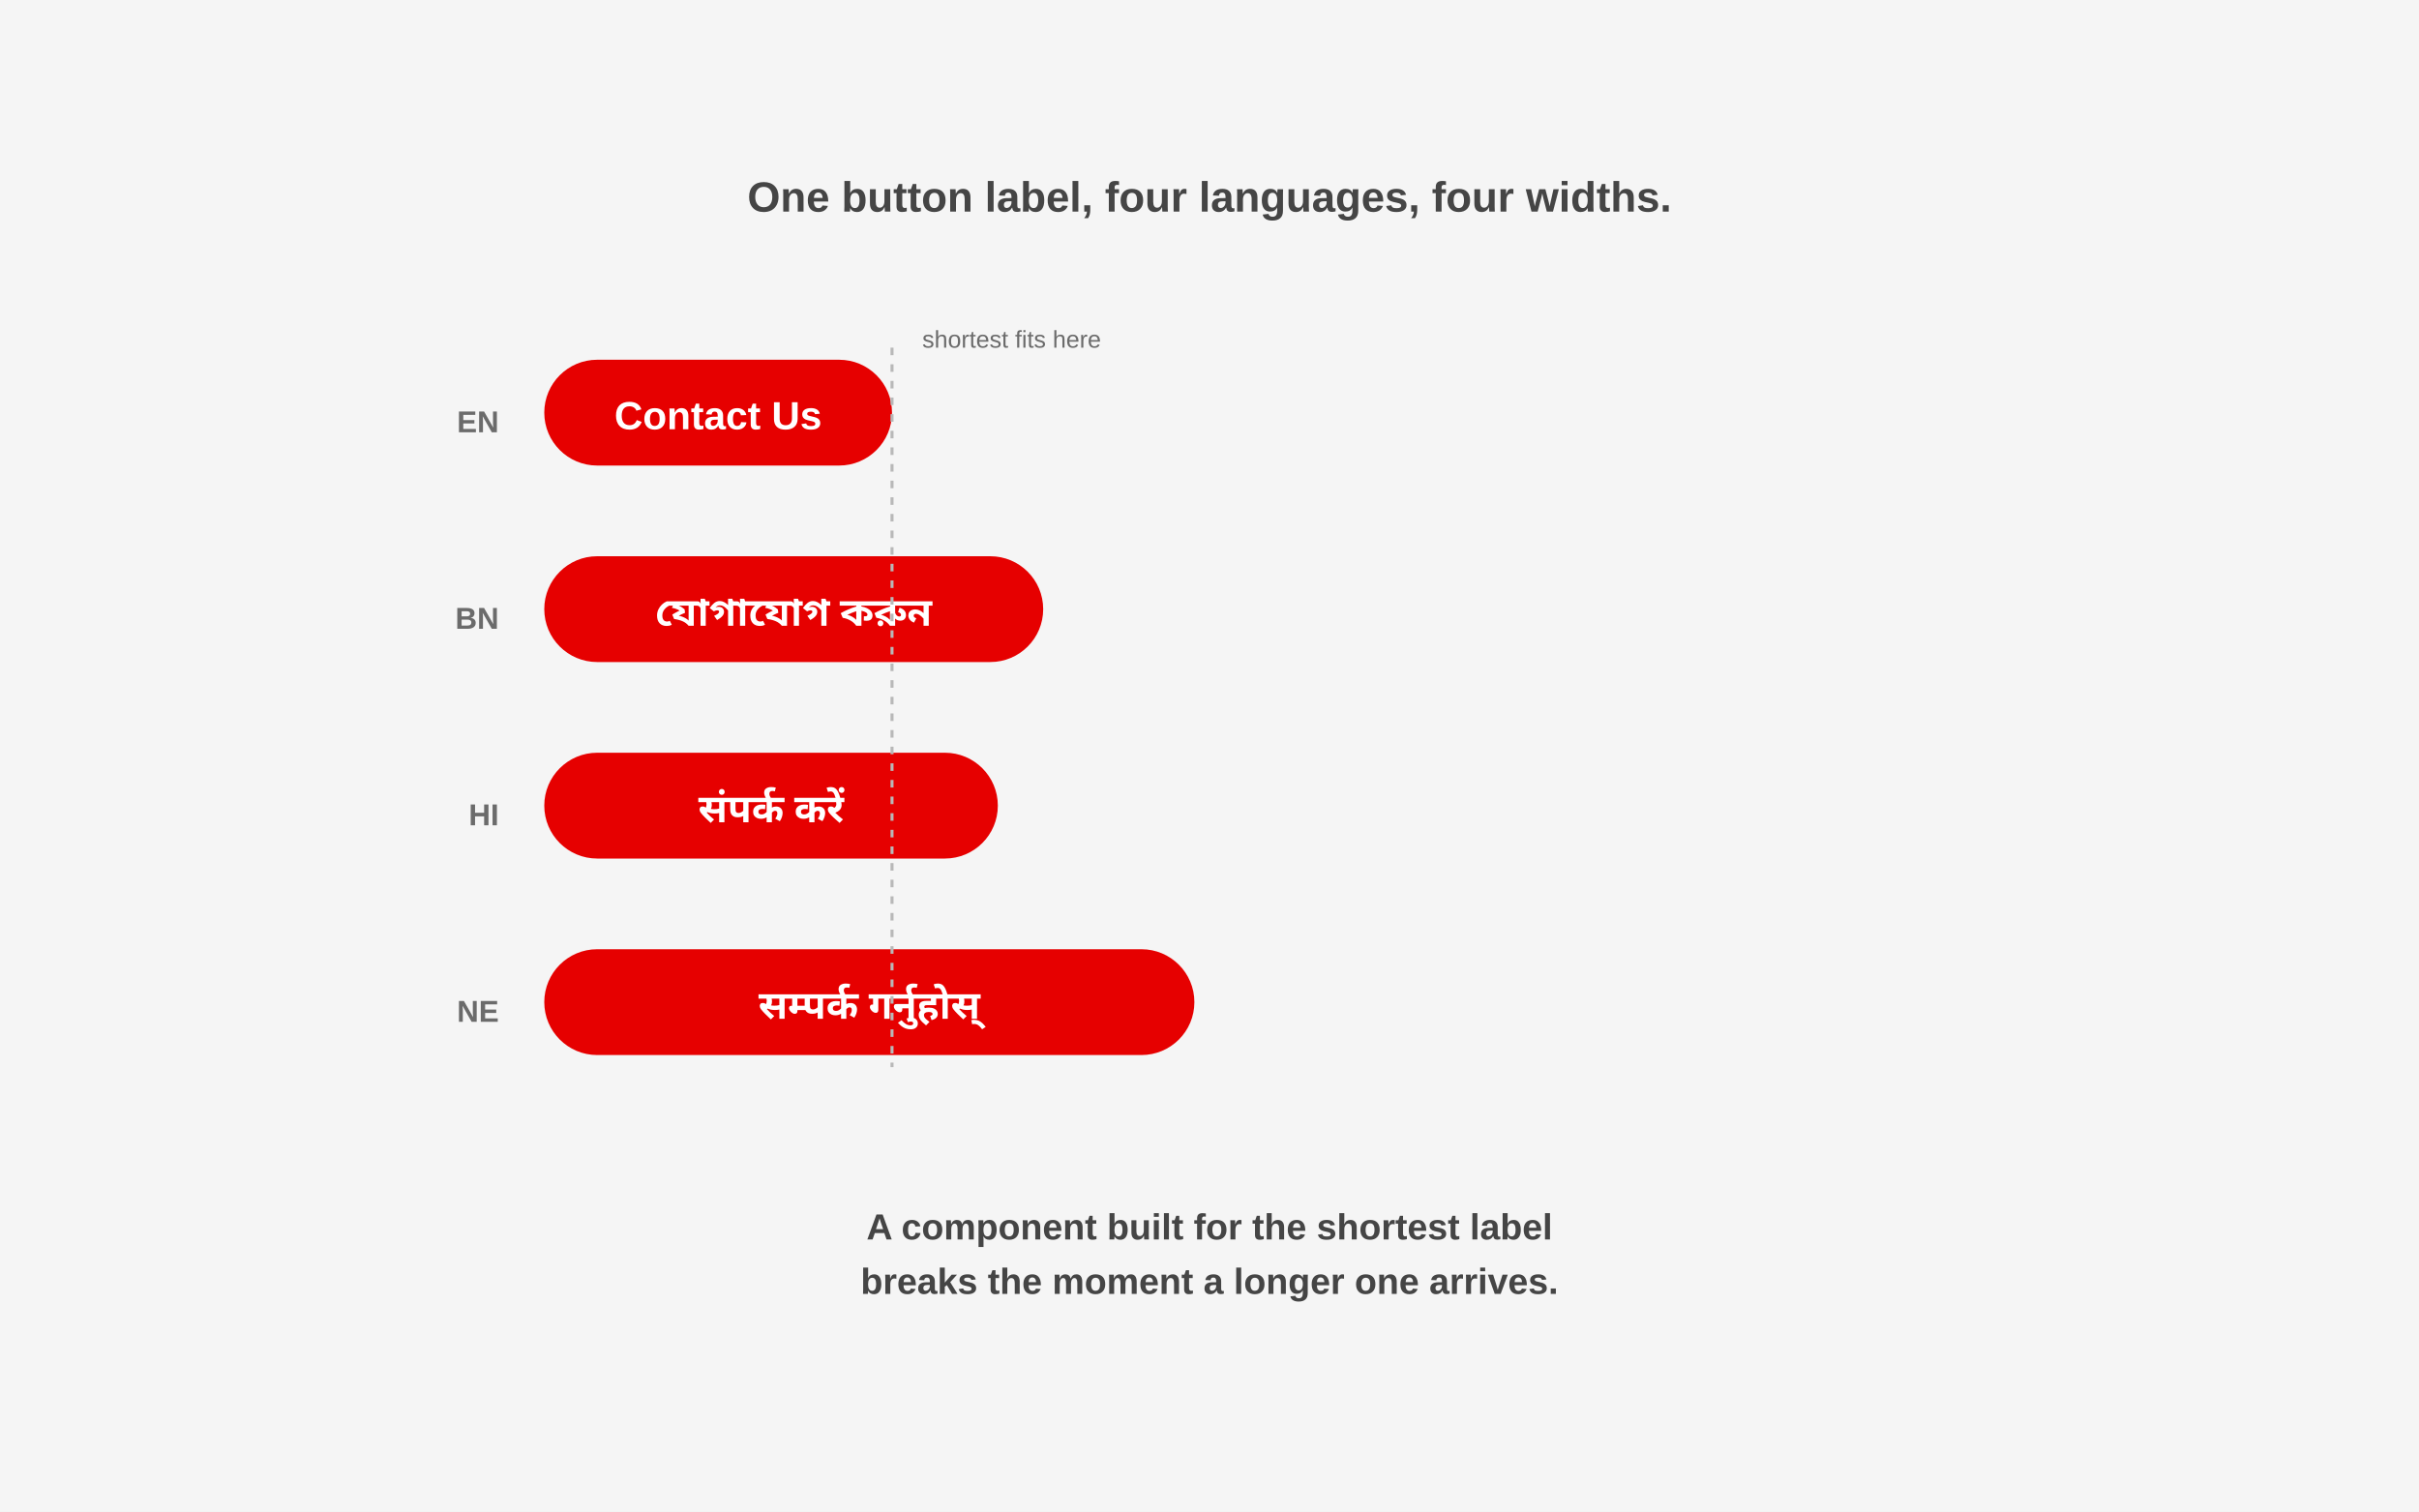
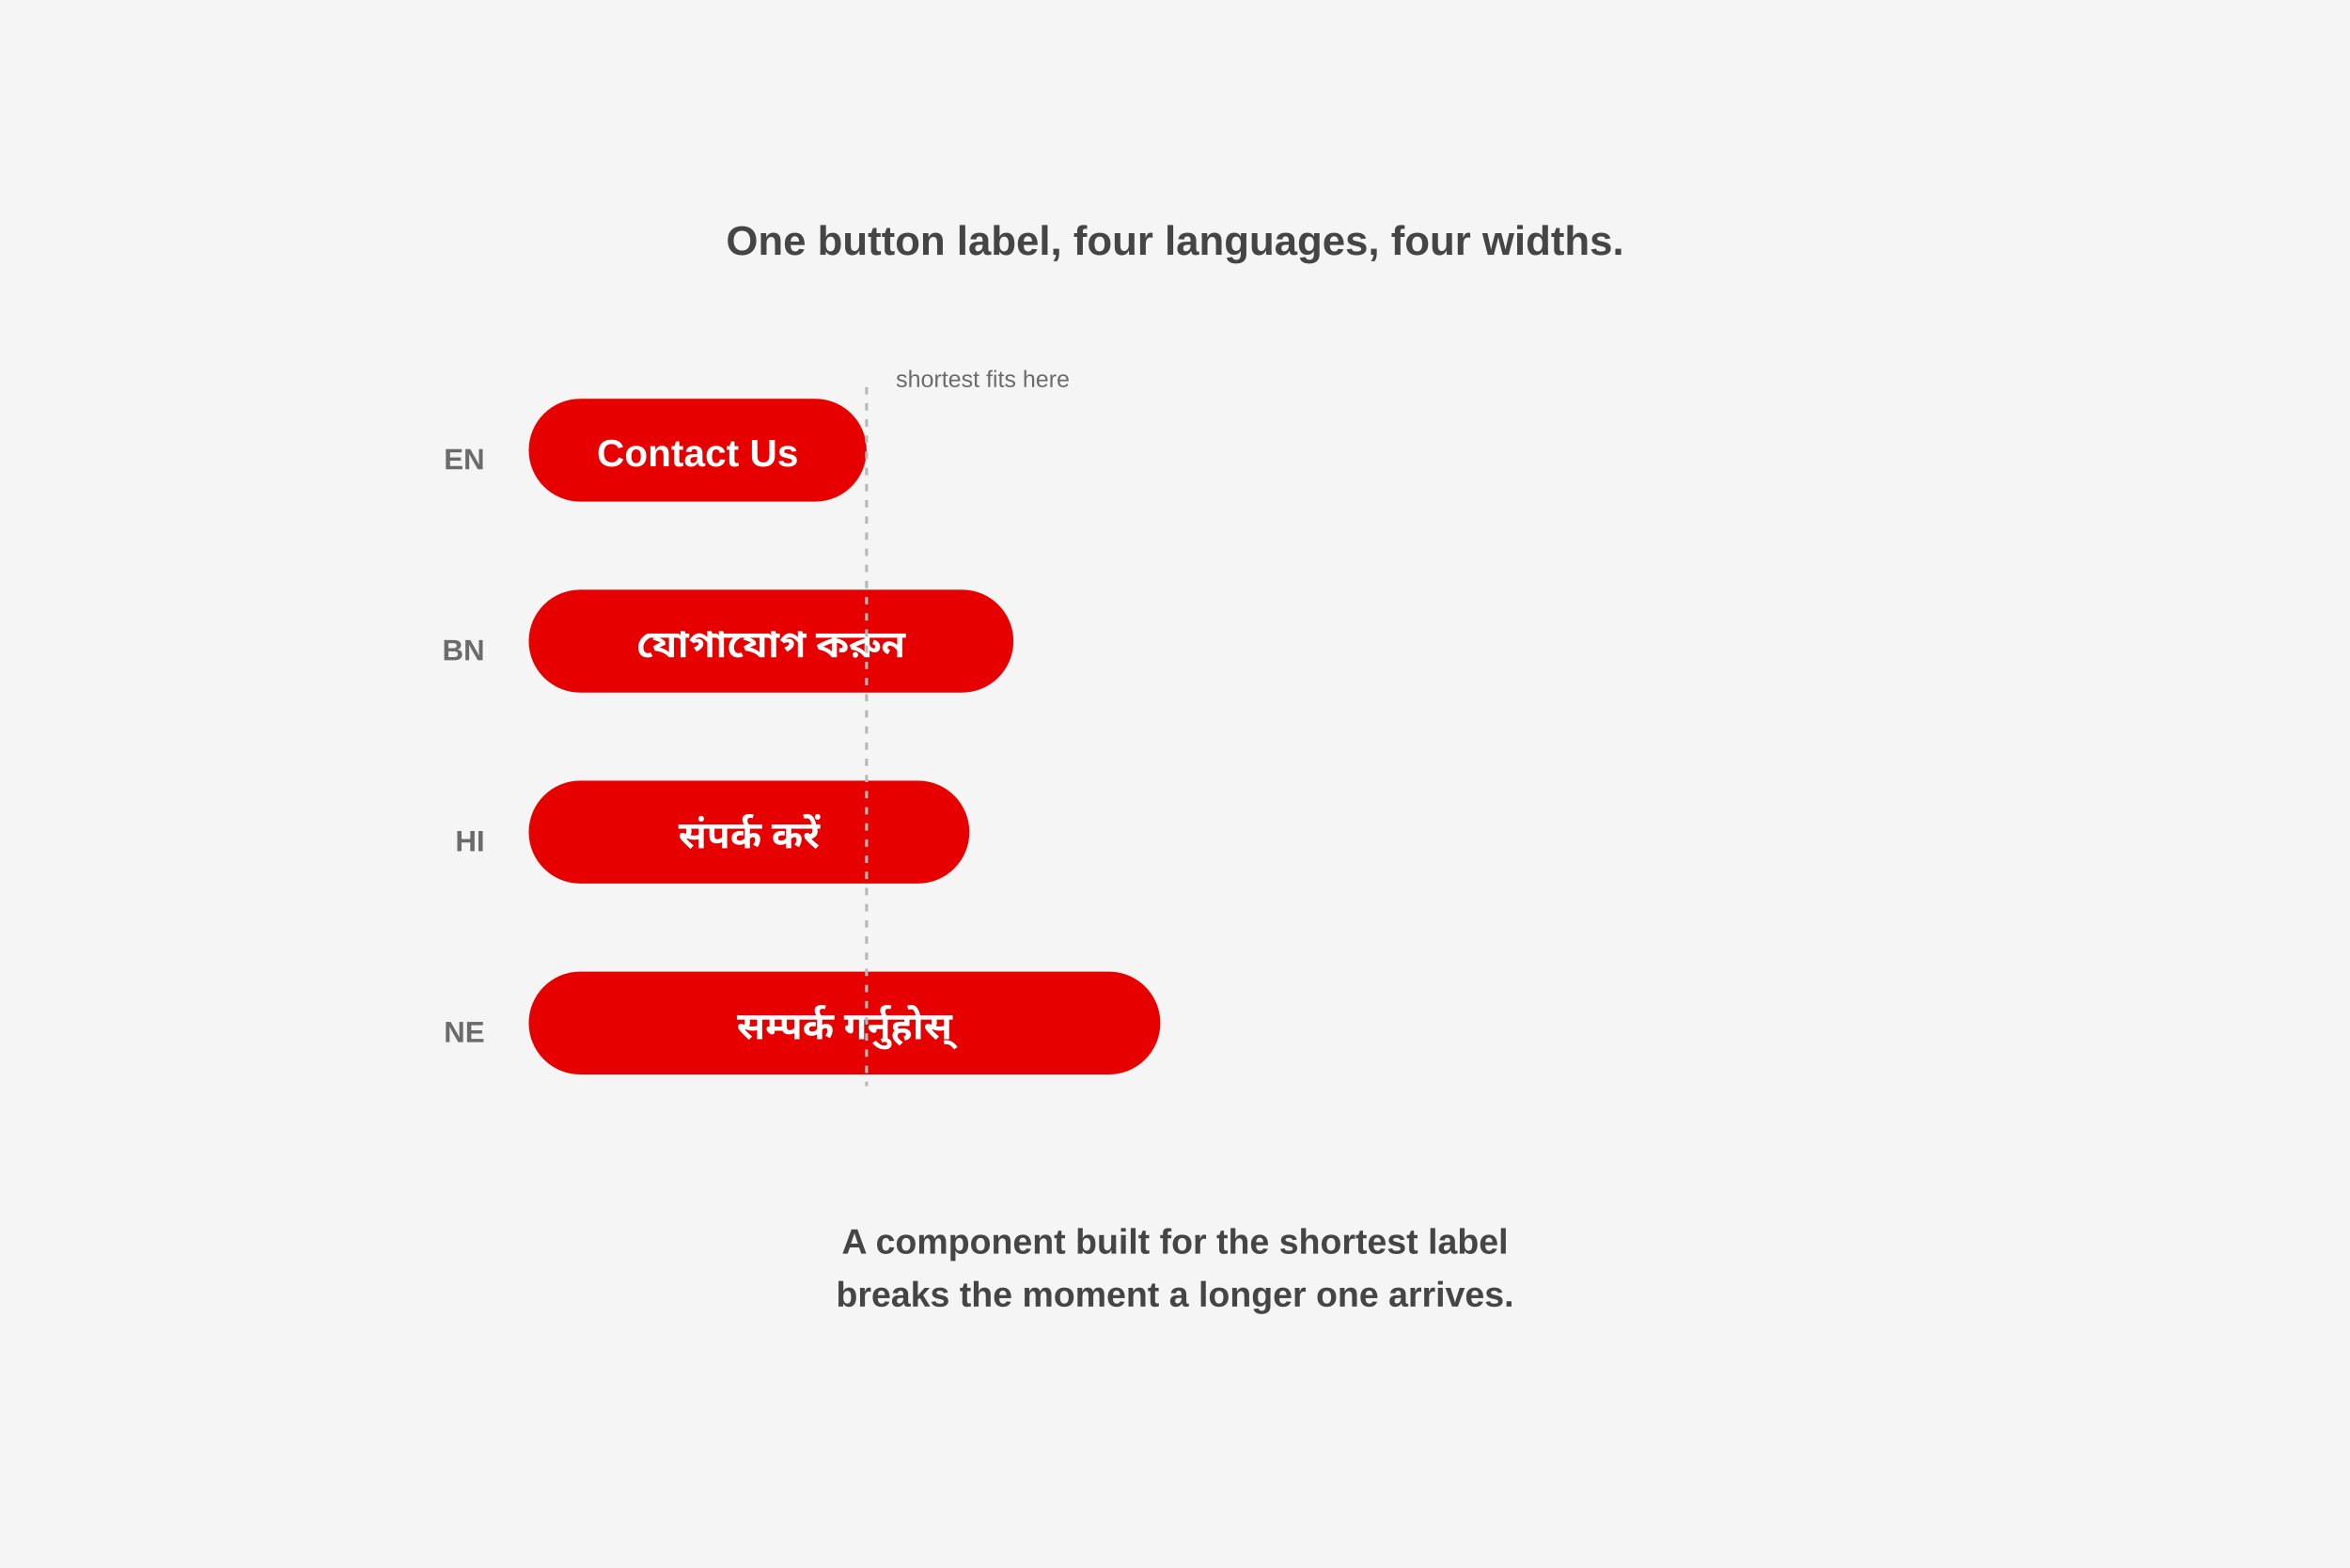
- <svg xmlns="http://www.w3.org/2000/svg" viewBox="0 0 1600 1000" role="img" aria-labelledby="title desc">
-   <rect width="1600" height="1000" fill="#f5f5f5" />
-   <text x="800" y="140" text-anchor="middle" font-family="Arial, Helvetica, sans-serif" font-weight="700" font-size="28" fill="#454545">One button label, four languages, four widths.</text>
-   <g font-family="Arial, Helvetica, sans-serif" font-weight="700" font-size="26">
-     <text x="330" y="286" text-anchor="end" fill="#6b6b6b" font-size="20">EN</text>
-     <rect x="360" y="238" width="230" height="70" rx="35" fill="#e60000" />
-     <text x="475" y="284" text-anchor="middle" fill="#ffffff">Contact Us</text>
-     <text x="330" y="416" text-anchor="end" fill="#6b6b6b" font-size="20">BN</text>
-     <rect x="360" y="368" width="330" height="70" rx="35" fill="#e60000" />
-     <text x="525" y="414" text-anchor="middle" fill="#ffffff" font-family="Noto Sans Bengali, Arial, sans-serif">যোগাযোগ করুন</text>
-     <text x="330" y="546" text-anchor="end" fill="#6b6b6b" font-size="20">HI</text>
-     <rect x="360" y="498" width="300" height="70" rx="35" fill="#e60000" />
-     <text x="510" y="544" text-anchor="middle" fill="#ffffff" font-family="Noto Sans Devanagari, Arial, sans-serif">संपर्क करें</text>
-     <text x="330" y="676" text-anchor="end" fill="#6b6b6b" font-size="20">NE</text>
-     <rect x="360" y="628" width="430" height="70" rx="35" fill="#e60000" />
-     <text x="575" y="674" text-anchor="middle" fill="#ffffff" font-family="Noto Sans Devanagari, Arial, sans-serif">सम्पर्क गर्नुहोस्</text>
+ <svg xmlns="http://www.w3.org/2000/svg" viewBox="0 0 1600 1067" role="img" aria-labelledby="title desc">
+   <rect width="1600" height="1067" fill="#f5f5f5" />
+   <g transform="translate(0,33.5)">
+     <text x="800" y="140" text-anchor="middle" font-family="Arial, Helvetica, sans-serif" font-weight="700" font-size="28" fill="#454545">One button label, four languages, four widths.</text>
+     <g font-family="Arial, Helvetica, sans-serif" font-weight="700" font-size="26">
+       <text x="330" y="286" text-anchor="end" fill="#6b6b6b" font-size="20">EN</text>
+       <rect x="360" y="238" width="230" height="70" rx="35" fill="#e60000" />
+       <text x="475" y="284" text-anchor="middle" fill="#ffffff">Contact Us</text>
+       <text x="330" y="416" text-anchor="end" fill="#6b6b6b" font-size="20">BN</text>
+       <rect x="360" y="368" width="330" height="70" rx="35" fill="#e60000" />
+       <text x="525" y="414" text-anchor="middle" fill="#ffffff" font-family="Noto Sans Bengali, Arial, sans-serif">যোগাযোগ করুন</text>
+       <text x="330" y="546" text-anchor="end" fill="#6b6b6b" font-size="20">HI</text>
+       <rect x="360" y="498" width="300" height="70" rx="35" fill="#e60000" />
+       <text x="510" y="544" text-anchor="middle" fill="#ffffff" font-family="Noto Sans Devanagari, Arial, sans-serif">संपर्क करें</text>
+       <text x="330" y="676" text-anchor="end" fill="#6b6b6b" font-size="20">NE</text>
+       <rect x="360" y="628" width="430" height="70" rx="35" fill="#e60000" />
+       <text x="575" y="674" text-anchor="middle" fill="#ffffff" font-family="Noto Sans Devanagari, Arial, sans-serif">सम्पर्क गर्नुहोस्</text>
+     </g>
+     <line x1="590" y1="230" x2="590" y2="706" stroke="#b8b8b8" stroke-width="2" stroke-dasharray="5 6" />
+     <text x="610" y="230" font-family="Arial, Helvetica, sans-serif" font-size="16" fill="#6b6b6b">shortest fits here</text>
+     <text x="800" y="820" text-anchor="middle" font-family="Arial, Helvetica, sans-serif" font-size="24" font-weight="700" fill="#454545">A component built for the shortest label</text>
+     <text x="800" y="856" text-anchor="middle" font-family="Arial, Helvetica, sans-serif" font-size="24" font-weight="700" fill="#454545">breaks the moment a longer one arrives.</text>
  </g>
-   <line x1="590" y1="230" x2="590" y2="706" stroke="#b8b8b8" stroke-width="2" stroke-dasharray="5 6" />
-   <text x="610" y="230" font-family="Arial, Helvetica, sans-serif" font-size="16" fill="#6b6b6b">shortest fits here</text>
-   <text x="800" y="820" text-anchor="middle" font-family="Arial, Helvetica, sans-serif" font-size="24" font-weight="700" fill="#454545">A component built for the shortest label</text>
-   <text x="800" y="856" text-anchor="middle" font-family="Arial, Helvetica, sans-serif" font-size="24" font-weight="700" fill="#454545">breaks the moment a longer one arrives.</text>
</svg>
